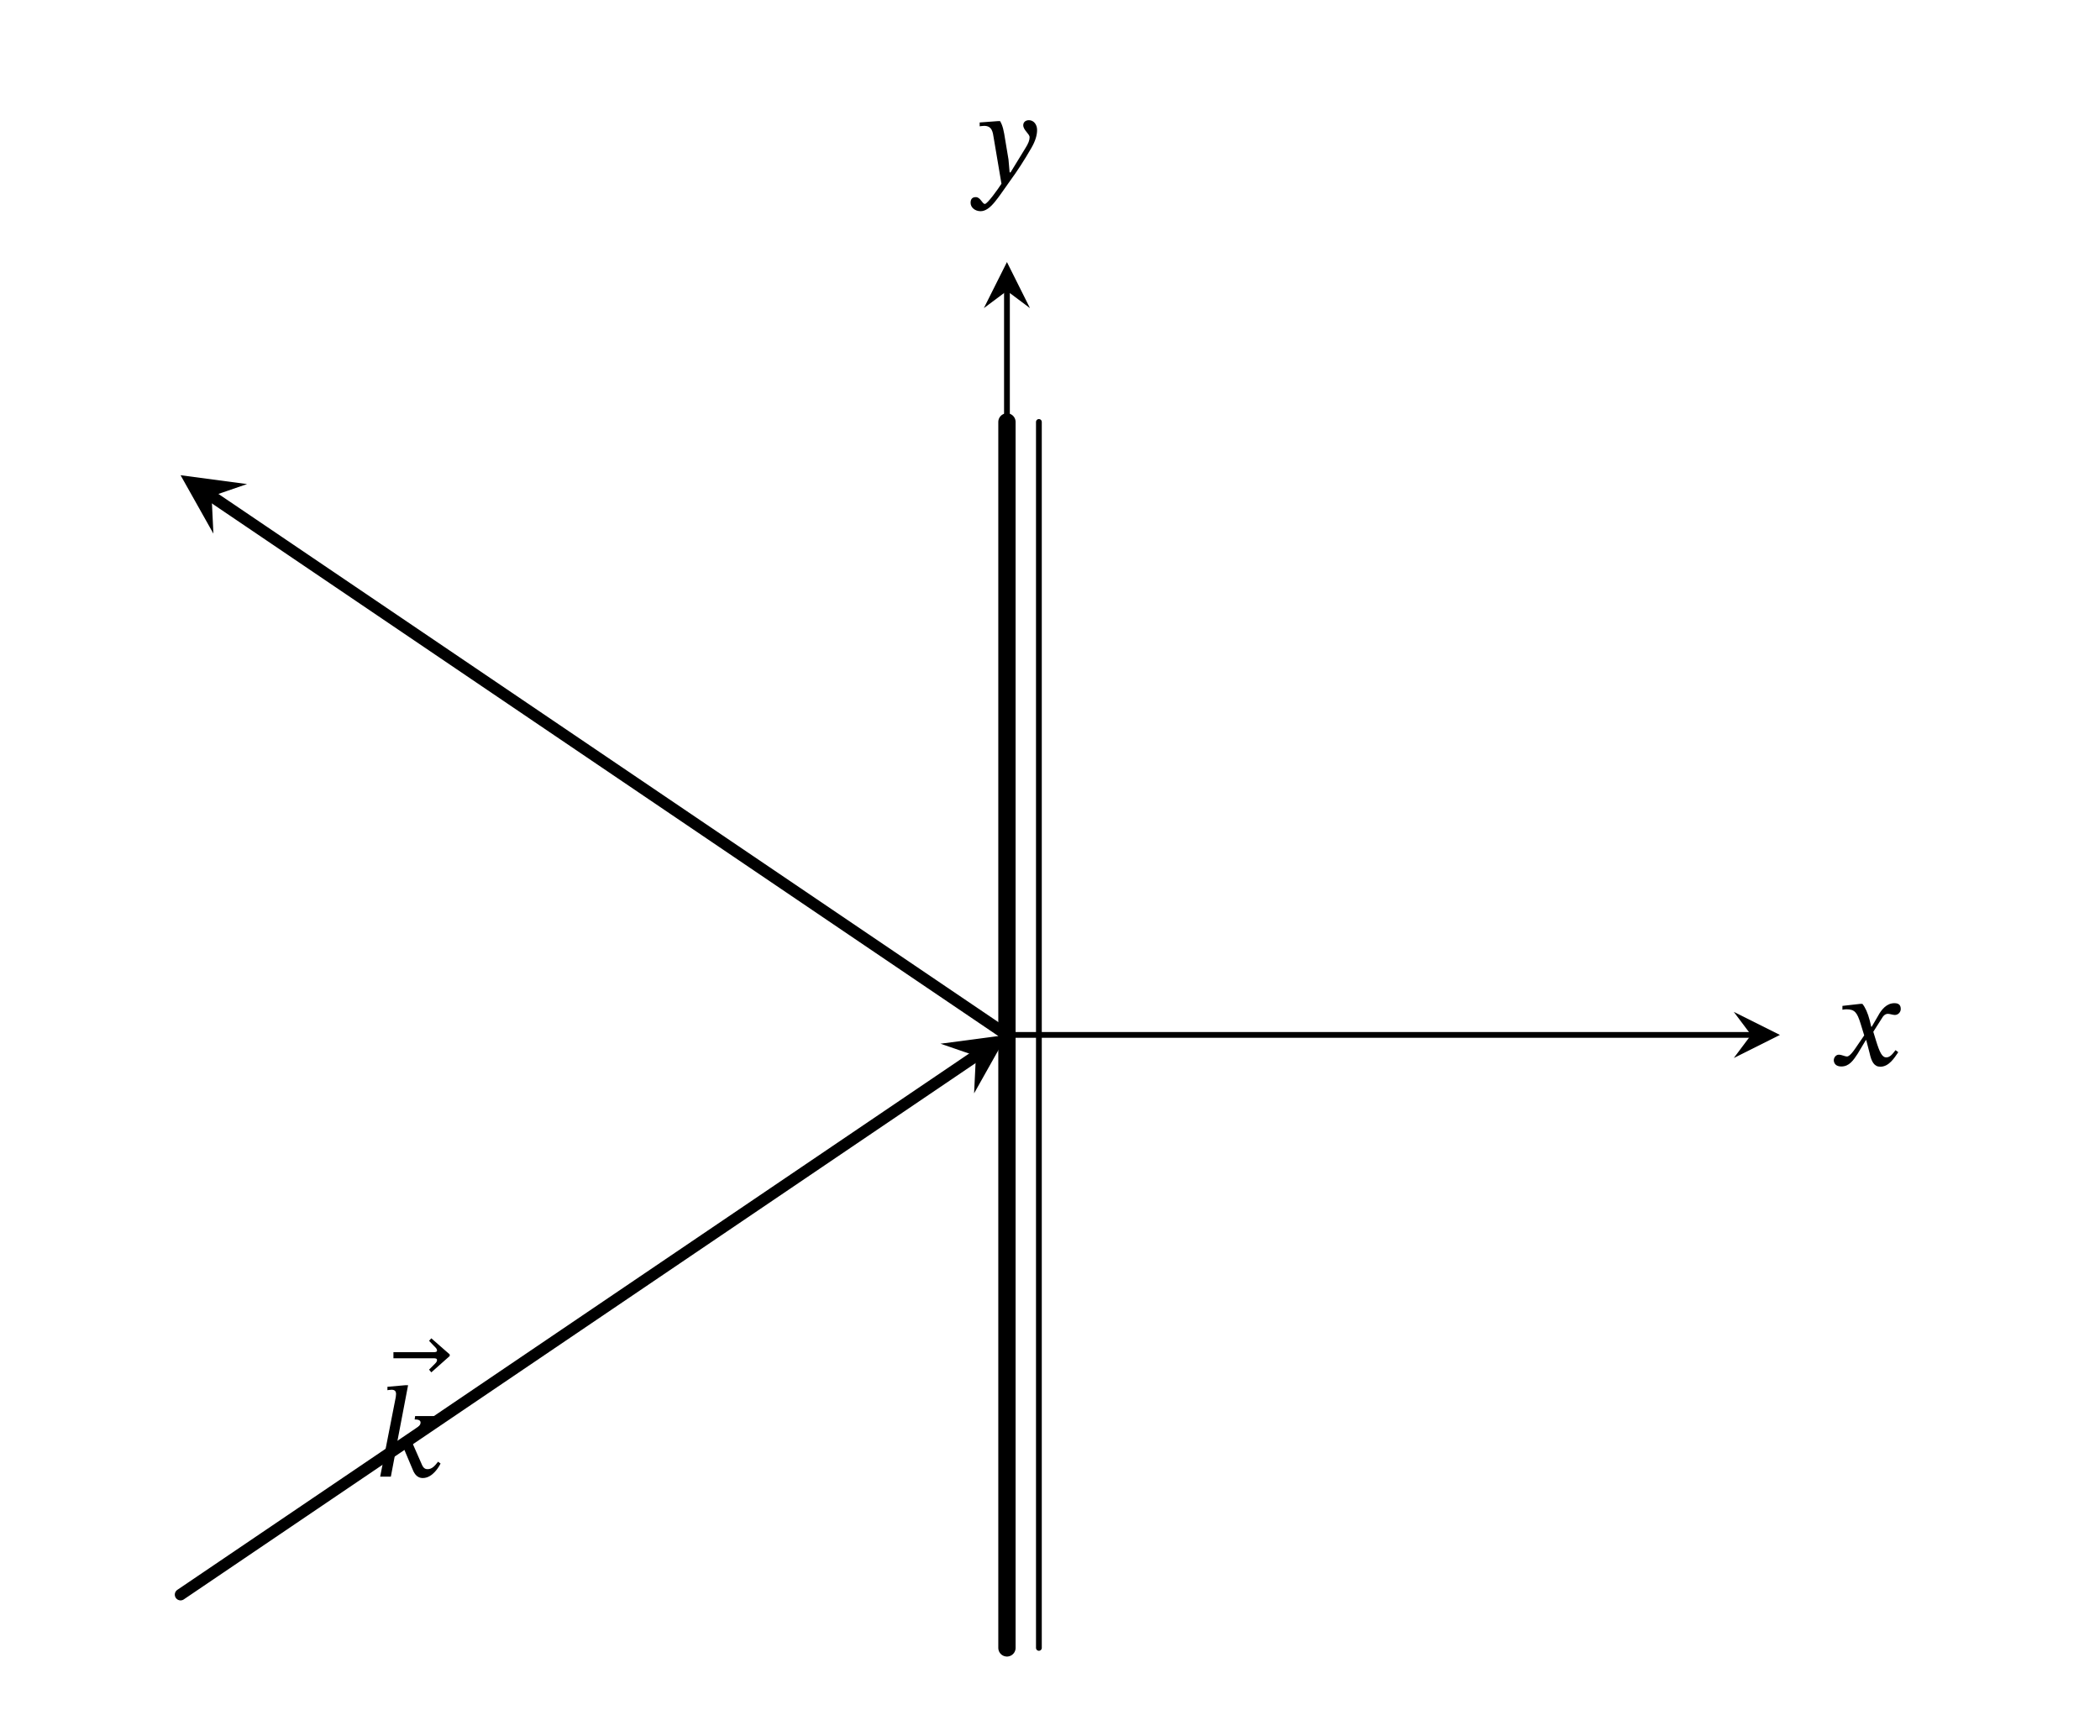
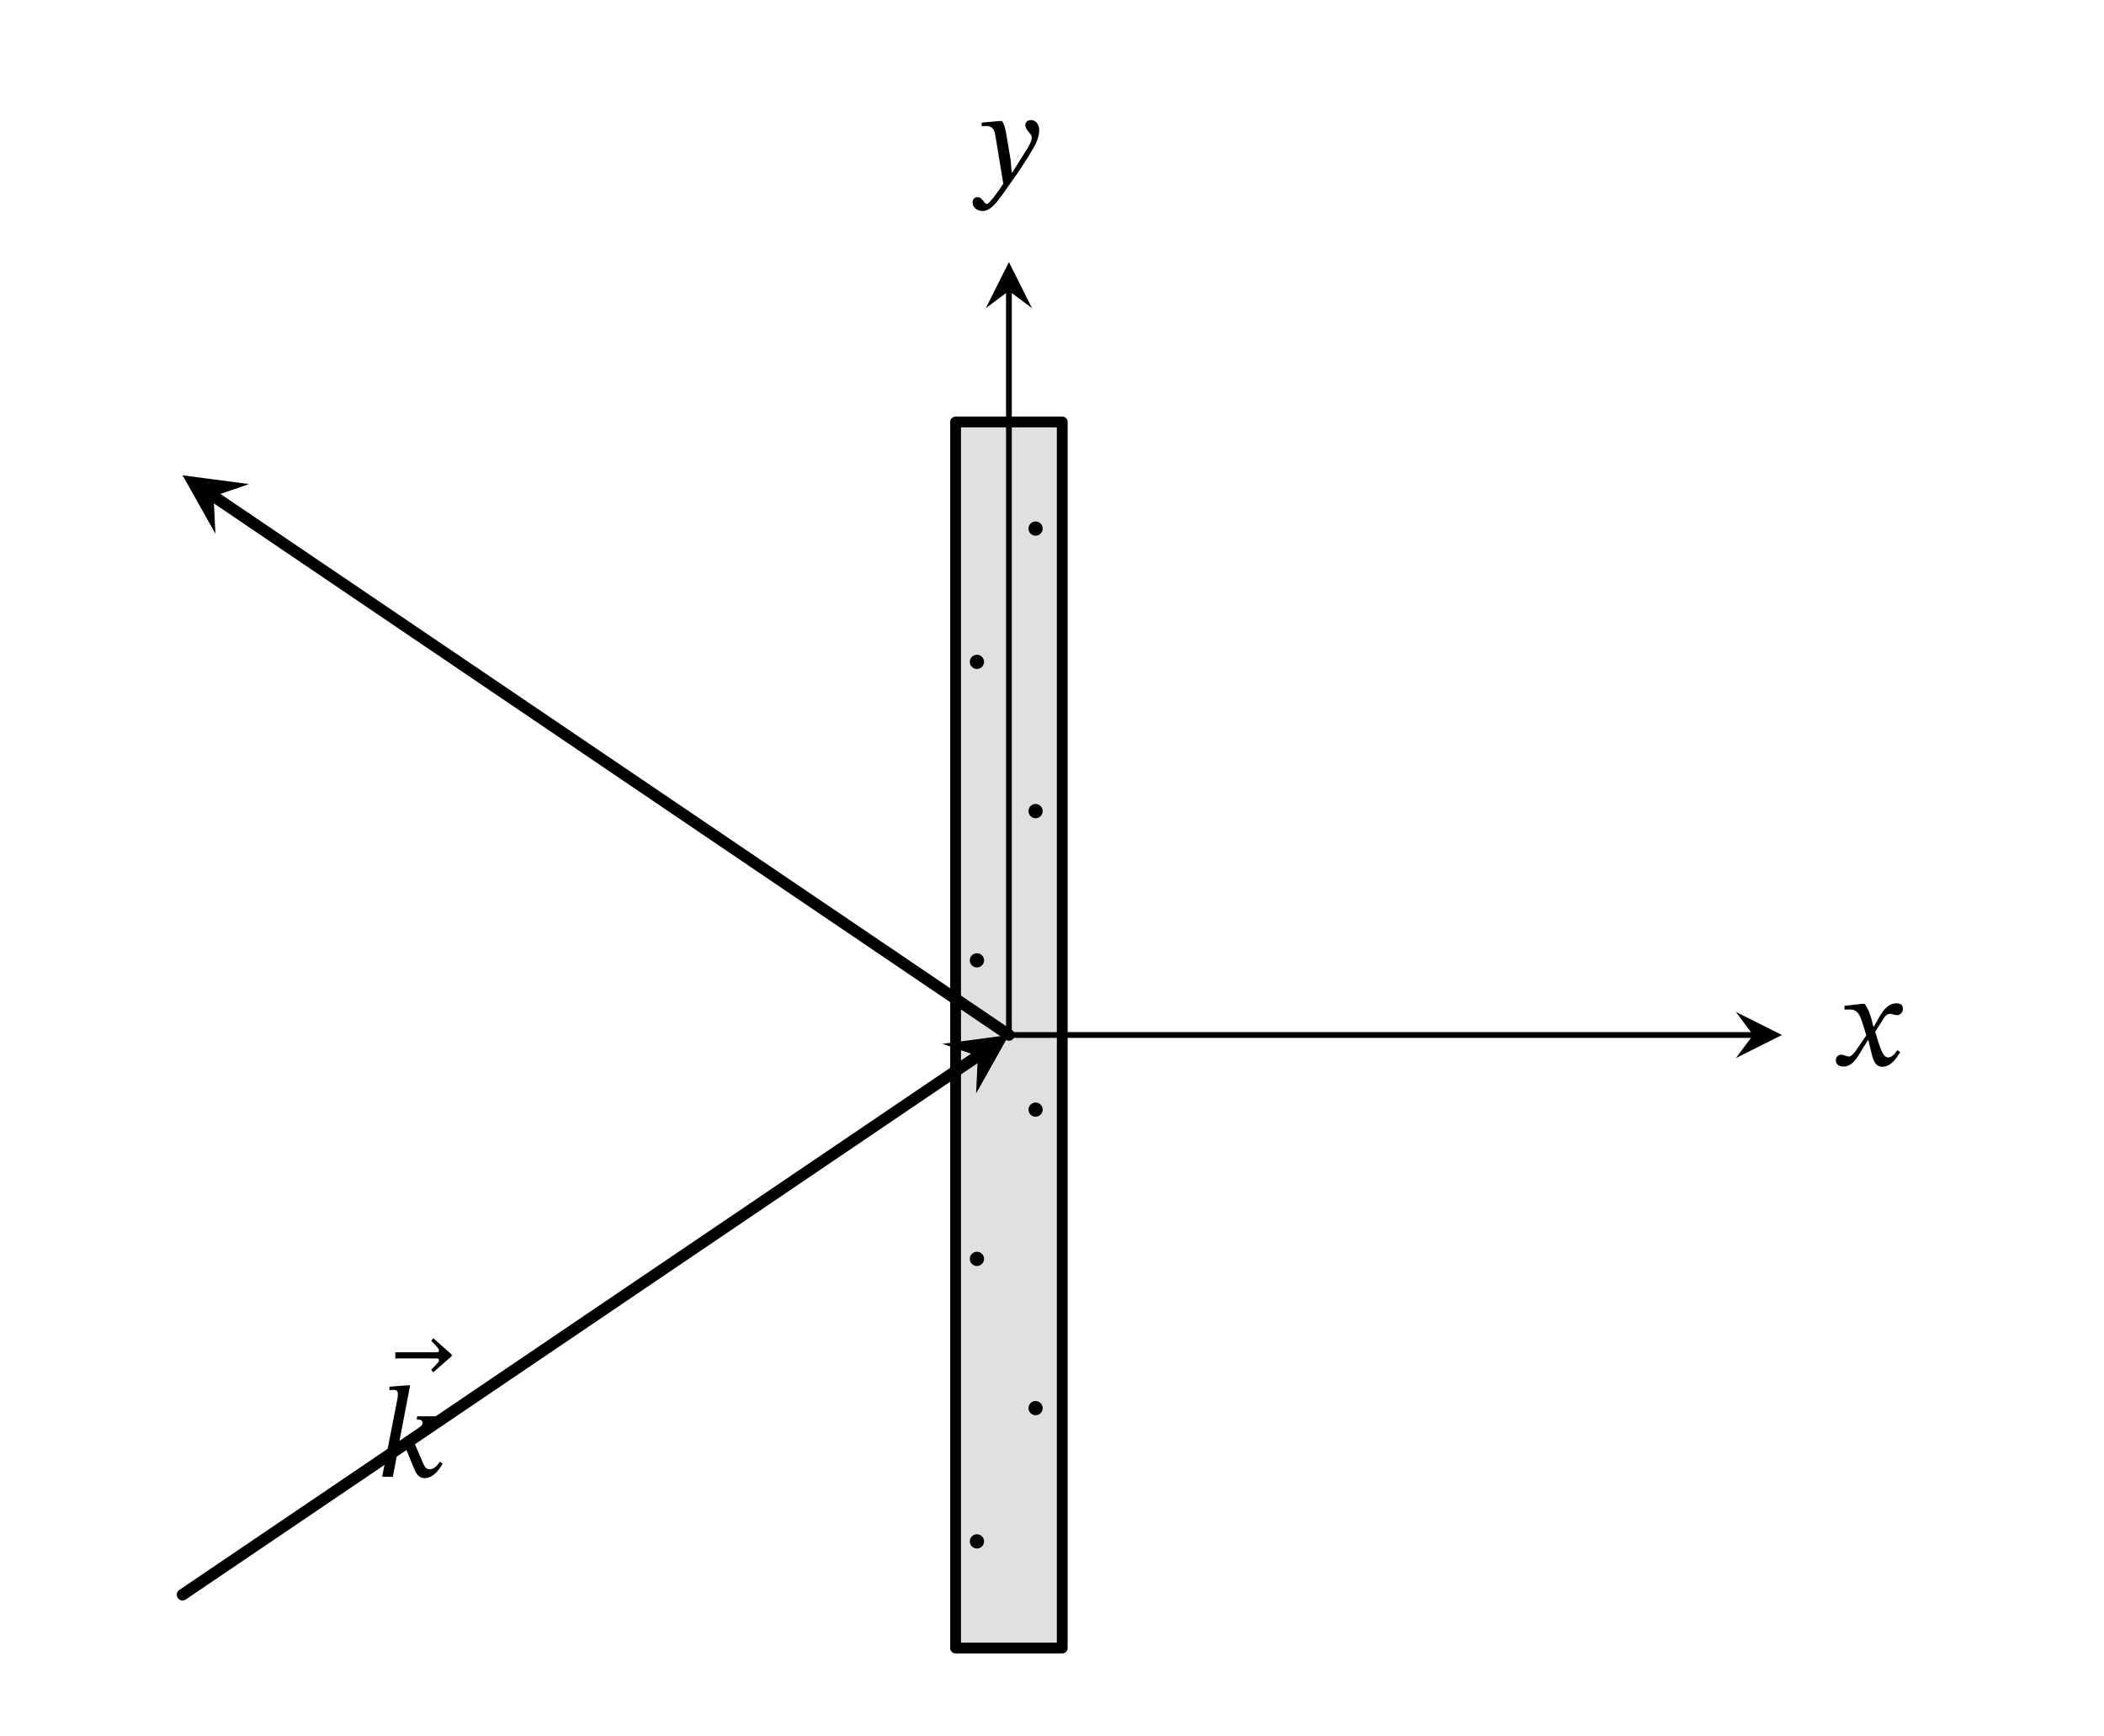
- <svg xmlns="http://www.w3.org/2000/svg" xmlns:xlink="http://www.w3.org/1999/xlink" width="144.561pt" height="119.506pt" viewBox="0 0 144.561 119.506">
+ <svg xmlns="http://www.w3.org/2000/svg" xmlns:xlink="http://www.w3.org/1999/xlink" width="144.561pt" height="119.282pt" viewBox="0 0 144.561 119.282">
  <defs>
    <g>
      <g id="glyph-0-0">
-         <path d="M 2.812 -2.656 L 2.781 -2.656 L 2.672 -3.109 C 2.547 -3.594 2.375 -3.984 2.172 -4.234 L 2.031 -4.234 L 0.797 -4.094 L 0.797 -3.828 C 0.797 -3.828 0.922 -3.859 1.078 -3.859 C 1.656 -3.859 1.812 -3.625 2.047 -2.875 L 2.297 -2.062 L 1.656 -1.125 C 1.312 -0.625 1.156 -0.609 1.109 -0.609 C 0.969 -0.609 0.75 -0.734 0.547 -0.734 C 0.344 -0.734 0.203 -0.531 0.203 -0.359 C 0.203 -0.141 0.344 0.078 0.719 0.078 C 1.266 0.078 1.547 -0.344 1.844 -0.797 L 2.406 -1.734 L 2.438 -1.734 L 2.672 -0.828 C 2.797 -0.25 2.984 0.094 3.406 0.094 C 4 0.094 4.375 -0.516 4.641 -0.906 L 4.453 -1.047 C 4.219 -0.734 4.047 -0.547 3.812 -0.547 C 3.531 -0.547 3.359 -0.891 3.109 -1.703 L 2.922 -2.312 L 3.469 -3.172 C 3.609 -3.422 3.734 -3.547 3.938 -3.547 C 4.062 -3.547 4.266 -3.469 4.406 -3.469 C 4.641 -3.469 4.812 -3.672 4.812 -3.875 C 4.812 -4.125 4.703 -4.281 4.375 -4.281 C 3.844 -4.281 3.484 -3.844 3.25 -3.406 Z M 2.812 -2.656 " />
+         <path d="M 2.812 -2.656 L 2.781 -2.656 L 2.672 -3.109 C 2.547 -3.594 2.375 -3.984 2.172 -4.234 L 2.031 -4.234 L 0.797 -4.094 L 0.797 -3.828 C 0.797 -3.828 0.922 -3.844 1.062 -3.844 C 1.656 -3.859 1.812 -3.609 2.047 -2.875 L 2.297 -2.062 L 1.656 -1.125 C 1.312 -0.625 1.156 -0.609 1.109 -0.609 C 0.969 -0.609 0.75 -0.734 0.547 -0.734 C 0.344 -0.734 0.203 -0.531 0.203 -0.359 C 0.203 -0.141 0.344 0.078 0.719 0.078 C 1.25 0.078 1.547 -0.344 1.828 -0.797 L 2.406 -1.734 L 2.438 -1.734 L 2.656 -0.828 C 2.781 -0.25 2.984 0.094 3.391 0.094 C 4 0.094 4.375 -0.516 4.625 -0.906 L 4.438 -1.047 C 4.203 -0.734 4.031 -0.547 3.797 -0.547 C 3.531 -0.547 3.344 -0.875 3.094 -1.703 L 2.906 -2.312 L 3.453 -3.172 C 3.609 -3.422 3.734 -3.547 3.938 -3.547 C 4.047 -3.547 4.25 -3.453 4.406 -3.453 C 4.641 -3.453 4.812 -3.656 4.812 -3.875 C 4.812 -4.125 4.703 -4.266 4.359 -4.266 C 3.844 -4.266 3.484 -3.828 3.234 -3.406 Z M 2.812 -2.656 " />
      </g>
      <g id="glyph-0-1">
-         <path d="M 2.234 -2.906 C 2.125 -3.609 2.062 -3.906 1.875 -4.234 L 1.734 -4.234 L 0.469 -4.141 L 0.469 -3.875 C 0.469 -3.875 0.656 -3.906 0.781 -3.906 C 1.328 -3.906 1.375 -3.469 1.438 -3.062 L 1.969 0.078 C 1.719 0.469 1 1.469 0.828 1.469 C 0.641 1.469 0.531 1 0.203 1 C -0.016 1 -0.156 1.109 -0.156 1.391 C -0.156 1.719 0.156 1.969 0.531 1.969 C 1.219 1.969 1.75 1 2.578 -0.141 C 3.047 -0.781 3.547 -1.547 4.031 -2.391 C 4.312 -2.875 4.422 -3.281 4.422 -3.625 C 4.422 -4 4.188 -4.297 3.859 -4.297 C 3.609 -4.297 3.469 -4.141 3.469 -3.953 C 3.469 -3.609 3.906 -3.359 3.906 -3.125 C 3.906 -2.922 3.828 -2.703 3.609 -2.359 L 2.594 -0.703 L 2.531 -0.703 L 2.453 -1.594 Z M 2.234 -2.906 " />
+         <path d="M 2.234 -2.891 C 2.125 -3.609 2.062 -3.891 1.875 -4.234 L 1.734 -4.234 L 0.469 -4.125 L 0.469 -3.875 C 0.469 -3.875 0.656 -3.891 0.781 -3.891 C 1.328 -3.891 1.375 -3.453 1.438 -3.062 L 1.953 0.078 C 1.703 0.469 1 1.469 0.828 1.469 C 0.625 1.469 0.531 1 0.203 1 C -0.016 1 -0.156 1.109 -0.156 1.375 C -0.156 1.703 0.156 1.953 0.531 1.953 C 1.219 1.953 1.75 1 2.578 -0.141 C 3.031 -0.781 3.547 -1.547 4.031 -2.391 C 4.312 -2.875 4.422 -3.266 4.422 -3.609 C 4.422 -4 4.188 -4.297 3.859 -4.297 C 3.594 -4.297 3.469 -4.125 3.469 -3.953 C 3.469 -3.609 3.906 -3.359 3.906 -3.125 C 3.906 -2.906 3.828 -2.703 3.609 -2.344 L 2.578 -0.703 L 2.531 -0.703 L 2.453 -1.594 Z M 2.234 -2.891 " />
      </g>
      <g id="glyph-0-2">
-         <path d="M -0.031 -6.406 L -1.297 -7.516 L -1.453 -7.344 L -1.141 -7.016 C -1 -6.875 -0.906 -6.797 -0.906 -6.672 C -0.906 -6.578 -1 -6.562 -1.141 -6.562 L -3.906 -6.562 L -3.906 -6.141 L -1.141 -6.141 C -1 -6.141 -0.906 -6.125 -0.906 -6.016 C -0.906 -5.891 -1 -5.812 -1.141 -5.672 L -1.453 -5.359 L -1.297 -5.172 L -0.031 -6.297 Z M -0.031 -6.406 " />
+         <path d="M -0.031 -6.391 L -1.297 -7.516 L -1.438 -7.328 L -1.125 -7.016 C -1 -6.859 -0.906 -6.781 -0.906 -6.656 C -0.906 -6.562 -1 -6.547 -1.125 -6.547 L -3.906 -6.547 L -3.906 -6.125 L -1.125 -6.125 C -1 -6.125 -0.906 -6.109 -0.906 -6.016 C -0.906 -5.891 -1 -5.812 -1.125 -5.672 L -1.438 -5.344 L -1.297 -5.172 L -0.031 -6.281 Z M -0.031 -6.391 " />
      </g>
      <g id="glyph-0-3">
-         <path d="M 2.281 -6.297 L 2.094 -6.297 L 0.859 -6.188 L 0.859 -5.953 C 0.859 -5.953 1.031 -5.984 1.141 -5.984 C 1.359 -5.984 1.453 -5.891 1.453 -5.688 C 1.453 -5.578 1.422 -5.422 1.422 -5.422 L 0.359 0 L 1.094 0 L 1.406 -1.641 L 1.922 -2.094 L 2.547 -0.609 C 2.672 -0.281 2.844 0.094 3.297 0.094 C 3.984 0.094 4.438 -0.734 4.516 -0.906 L 4.344 -1.031 C 4.141 -0.766 3.938 -0.516 3.625 -0.516 C 3.359 -0.516 3.281 -0.703 3.156 -1 L 2.484 -2.531 L 3.484 -3.406 C 3.781 -3.672 4.047 -3.922 4.656 -3.938 L 4.688 -4.172 L 2.766 -4.172 L 2.734 -3.938 C 2.953 -3.938 3.141 -3.906 3.141 -3.719 C 3.141 -3.594 3.047 -3.484 2.922 -3.375 L 1.531 -2.125 L 1.484 -2.125 Z M 2.281 -6.297 " />
+         <path d="M 2.281 -6.281 L 2.078 -6.281 L 0.859 -6.188 L 0.859 -5.953 C 0.859 -5.953 1.031 -5.969 1.125 -5.969 C 1.359 -5.969 1.438 -5.891 1.438 -5.688 C 1.438 -5.562 1.422 -5.422 1.422 -5.422 L 0.359 0 L 1.094 0 L 1.406 -1.641 L 1.922 -2.094 L 2.531 -0.609 C 2.672 -0.281 2.828 0.094 3.281 0.094 C 3.969 0.094 4.422 -0.734 4.516 -0.906 L 4.328 -1.031 C 4.125 -0.75 3.922 -0.516 3.625 -0.516 C 3.359 -0.516 3.266 -0.703 3.141 -1 L 2.484 -2.531 L 3.469 -3.406 C 3.766 -3.672 4.047 -3.922 4.656 -3.938 L 4.672 -4.156 L 2.766 -4.156 L 2.734 -3.938 C 2.953 -3.938 3.141 -3.891 3.141 -3.703 C 3.141 -3.578 3.047 -3.484 2.922 -3.375 L 1.531 -2.125 L 1.484 -2.125 Z M 2.281 -6.281 " />
      </g>
    </g>
  </defs>
-   <path fill="none" stroke-width="1.196" stroke-linecap="round" stroke-linejoin="round" stroke="rgb(0%, 0%, 0%)" stroke-opacity="1" stroke-miterlimit="10" d="M 0.002 -42.377 L 0.002 42.378 " transform="matrix(0.995883, 0, 0, -0.995883, 69.31476, 71.25446)" />
-   <path fill="none" stroke-width="0.399" stroke-linecap="round" stroke-linejoin="round" stroke="rgb(0%, 0%, 0%)" stroke-opacity="1" stroke-miterlimit="10" d="M 2.21 -42.377 L 2.21 42.378 " transform="matrix(0.995883, 0, 0, -0.995883, 69.31476, 71.25446)" />
-   <path fill="none" stroke-width="0.399" stroke-linecap="round" stroke-linejoin="round" stroke="rgb(0%, 0%, 0%)" stroke-opacity="1" stroke-miterlimit="10" d="M 0.002 0.001 L 51.44 0.001 " transform="matrix(0.995883, 0, 0, -0.995883, 69.31476, 71.25446)" />
-   <path fill-rule="nonzero" fill="rgb(0%, 0%, 0%)" fill-opacity="1" d="M 122.527 71.254 L 119.352 69.668 L 120.543 71.254 L 119.352 72.844 " />
+   <path fill-rule="nonzero" fill="rgb(87.999%, 87.999%, 87.999%)" fill-opacity="1" stroke-width="0.747" stroke-linecap="round" stroke-linejoin="round" stroke="rgb(0%, 0%, 0%)" stroke-opacity="1" stroke-miterlimit="10" d="M -3.686 -42.379 L -3.686 42.378 L 3.686 42.378 L 3.686 -42.379 Z M -3.686 -42.379 " transform="matrix(0.994017, 0, 0, -0.994017, 69.32032, 71.1209)" />
+   <path fill-rule="nonzero" fill="rgb(0%, 0%, 0%)" fill-opacity="1" d="M 67.613 105.918 C 67.613 105.648 67.395 105.43 67.121 105.43 C 66.852 105.43 66.633 105.648 66.633 105.918 C 66.633 106.188 66.852 106.41 67.121 106.41 C 67.395 106.41 67.613 106.188 67.613 105.918 Z M 67.613 105.918 " />
+   <path fill-rule="nonzero" fill="rgb(0%, 0%, 0%)" fill-opacity="1" d="M 71.641 96.762 C 71.641 96.492 71.422 96.273 71.152 96.273 C 70.883 96.273 70.664 96.492 70.664 96.762 C 70.664 97.031 70.883 97.25 71.152 97.25 C 71.422 97.25 71.641 97.031 71.641 96.762 Z M 71.641 96.762 " />
+   <path fill-rule="nonzero" fill="rgb(0%, 0%, 0%)" fill-opacity="1" d="M 67.613 86.504 C 67.613 86.234 67.395 86.016 67.121 86.016 C 66.852 86.016 66.633 86.234 66.633 86.504 C 66.633 86.777 66.852 86.996 67.121 86.996 C 67.395 86.996 67.613 86.777 67.613 86.504 Z M 67.613 86.504 " />
+   <path fill-rule="nonzero" fill="rgb(0%, 0%, 0%)" fill-opacity="1" d="M 71.641 76.25 C 71.641 75.98 71.422 75.762 71.152 75.762 C 70.883 75.762 70.664 75.98 70.664 76.25 C 70.664 76.52 70.883 76.738 71.152 76.738 C 71.422 76.738 71.641 76.52 71.641 76.25 Z M 71.641 76.25 " />
+   <path fill-rule="nonzero" fill="rgb(0%, 0%, 0%)" fill-opacity="1" d="M 67.613 65.992 C 67.613 65.723 67.395 65.504 67.121 65.504 C 66.852 65.504 66.633 65.723 66.633 65.992 C 66.633 66.262 66.852 66.48 67.121 66.48 C 67.395 66.48 67.613 66.262 67.613 65.992 Z M 67.613 65.992 " />
+   <path fill-rule="nonzero" fill="rgb(0%, 0%, 0%)" fill-opacity="1" d="M 71.641 55.738 C 71.641 55.465 71.422 55.246 71.152 55.246 C 70.883 55.246 70.664 55.465 70.664 55.738 C 70.664 56.008 70.883 56.227 71.152 56.227 C 71.422 56.227 71.641 56.008 71.641 55.738 Z M 71.641 55.738 " />
+   <path fill-rule="nonzero" fill="rgb(0%, 0%, 0%)" fill-opacity="1" d="M 67.613 45.48 C 67.613 45.211 67.395 44.992 67.121 44.992 C 66.852 44.992 66.633 45.211 66.633 45.48 C 66.633 45.75 66.852 45.969 67.121 45.969 C 67.395 45.969 67.613 45.75 67.613 45.48 Z M 67.613 45.48 " />
+   <path fill-rule="nonzero" fill="rgb(0%, 0%, 0%)" fill-opacity="1" d="M 71.641 36.324 C 71.641 36.051 71.422 35.832 71.152 35.832 C 70.883 35.832 70.664 36.051 70.664 36.324 C 70.664 36.594 70.883 36.812 71.152 36.812 C 71.422 36.812 71.641 36.594 71.641 36.324 Z M 71.641 36.324 " />
+   <path fill="none" stroke-width="0.399" stroke-linecap="round" stroke-linejoin="round" stroke="rgb(0%, 0%, 0%)" stroke-opacity="1" stroke-miterlimit="10" d="M -0 -0 L 51.441 -0 " transform="matrix(0.994017, 0, 0, -0.994017, 69.32032, 71.1209)" />
+   <path fill-rule="nonzero" fill="rgb(0%, 0%, 0%)" fill-opacity="1" d="M 122.434 71.121 L 119.266 69.535 L 120.453 71.121 L 119.266 72.707 " />
  <g fill="rgb(0%, 0%, 0%)" fill-opacity="1">
-     <use xlink:href="#glyph-0-0" x="126.033" y="73.349" />
+     <use xlink:href="#glyph-0-0" x="125.933" y="73.211" />
  </g>
-   <path fill="none" stroke-width="0.399" stroke-linecap="round" stroke-linejoin="round" stroke="rgb(0%, 0%, 0%)" stroke-opacity="1" stroke-miterlimit="10" d="M 0.002 0.001 L 0.002 51.439 " transform="matrix(0.995883, 0, 0, -0.995883, 69.31476, 71.25446)" />
-   <path fill-rule="nonzero" fill="rgb(0%, 0%, 0%)" fill-opacity="1" d="M 69.316 18.043 L 67.727 21.215 L 69.316 20.027 L 70.902 21.215 " />
+   <path fill="none" stroke-width="0.399" stroke-linecap="round" stroke-linejoin="round" stroke="rgb(0%, 0%, 0%)" stroke-opacity="1" stroke-miterlimit="10" d="M -0 -0 L -0 51.44 " transform="matrix(0.994017, 0, 0, -0.994017, 69.32032, 71.1209)" />
+   <path fill-rule="nonzero" fill="rgb(0%, 0%, 0%)" fill-opacity="1" d="M 69.32 18.008 L 67.734 21.176 L 69.32 19.988 L 70.906 21.176 " />
  <g fill="rgb(0%, 0%, 0%)" fill-opacity="1">
-     <use xlink:href="#glyph-0-1" x="66.97" y="12.572" />
+     <use xlink:href="#glyph-0-1" x="66.98" y="12.548" />
  </g>
-   <path fill="none" stroke-width="0.797" stroke-linecap="round" stroke-linejoin="round" stroke="rgb(0%, 0%, 0%)" stroke-opacity="1" stroke-miterlimit="10" d="M -57.12 -38.694 L -2.144 -1.451 " transform="matrix(0.995883, 0, 0, -0.995883, 69.31476, 71.25446)" />
-   <path fill-rule="nonzero" fill="rgb(0%, 0%, 0%)" fill-opacity="1" d="M 69.316 71.254 L 64.742 71.859 L 67.18 72.699 L 67.055 75.277 " />
-   <path fill="none" stroke-width="0.797" stroke-linecap="round" stroke-linejoin="round" stroke="rgb(0%, 0%, 0%)" stroke-opacity="1" stroke-miterlimit="10" d="M 0.002 0.001 L -54.975 37.24 " transform="matrix(0.995883, 0, 0, -0.995883, 69.31476, 71.25446)" />
-   <path fill-rule="nonzero" fill="rgb(0%, 0%, 0%)" fill-opacity="1" d="M 12.43 32.719 L 14.691 36.742 L 14.566 34.168 L 17.008 33.328 " />
+   <path fill="none" stroke-width="0.797" stroke-linecap="round" stroke-linejoin="round" stroke="rgb(0%, 0%, 0%)" stroke-opacity="1" stroke-miterlimit="10" d="M -57.119 -38.693 L -2.146 -1.454 " transform="matrix(0.994017, 0, 0, -0.994017, 69.32032, 71.1209)" />
+   <path fill-rule="nonzero" fill="rgb(0%, 0%, 0%)" fill-opacity="1" d="M 69.32 71.121 L 64.754 71.727 L 67.188 72.566 L 67.066 75.137 " />
+   <path fill="none" stroke-width="0.797" stroke-linecap="round" stroke-linejoin="round" stroke="rgb(0%, 0%, 0%)" stroke-opacity="1" stroke-miterlimit="10" d="M -0 -0 L -54.973 37.242 " transform="matrix(0.994017, 0, 0, -0.994017, 69.32032, 71.1209)" />
+   <path fill-rule="nonzero" fill="rgb(0%, 0%, 0%)" fill-opacity="1" d="M 12.543 32.66 L 14.801 36.676 L 14.676 34.102 L 17.109 33.266 " />
  <g fill="rgb(0%, 0%, 0%)" fill-opacity="1">
-     <use xlink:href="#glyph-0-2" x="30.989" y="99.658" />
+     <use xlink:href="#glyph-0-2" x="31.067" y="99.471" />
  </g>
  <g fill="rgb(0%, 0%, 0%)" fill-opacity="1">
-     <use xlink:href="#glyph-0-3" x="25.811" y="101.668" />
+     <use xlink:href="#glyph-0-3" x="25.898" y="101.477" />
  </g>
</svg>
